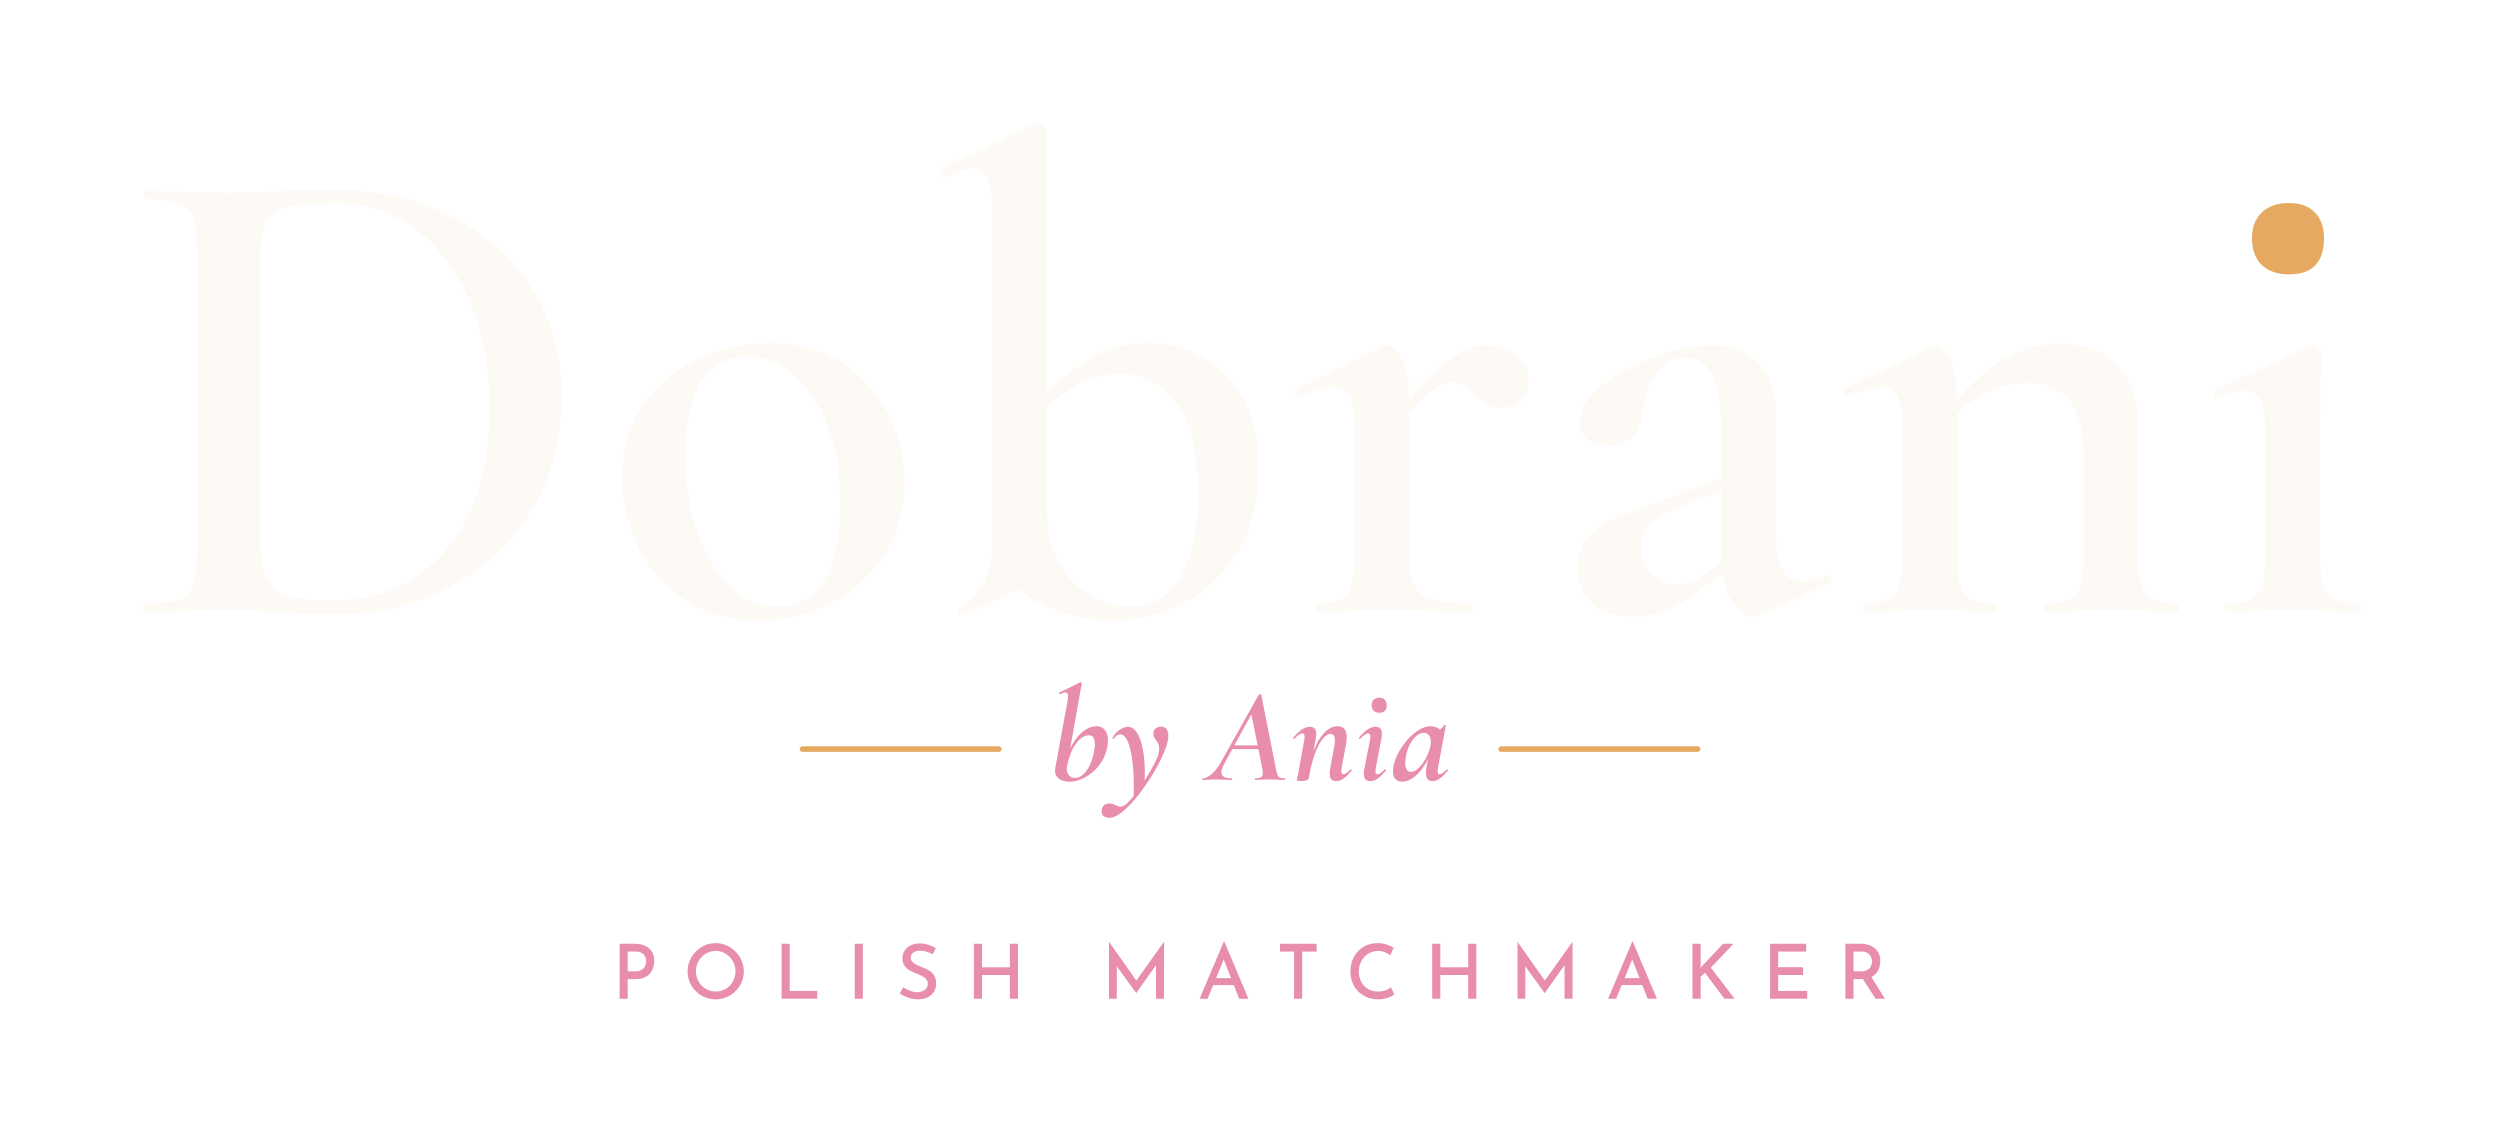
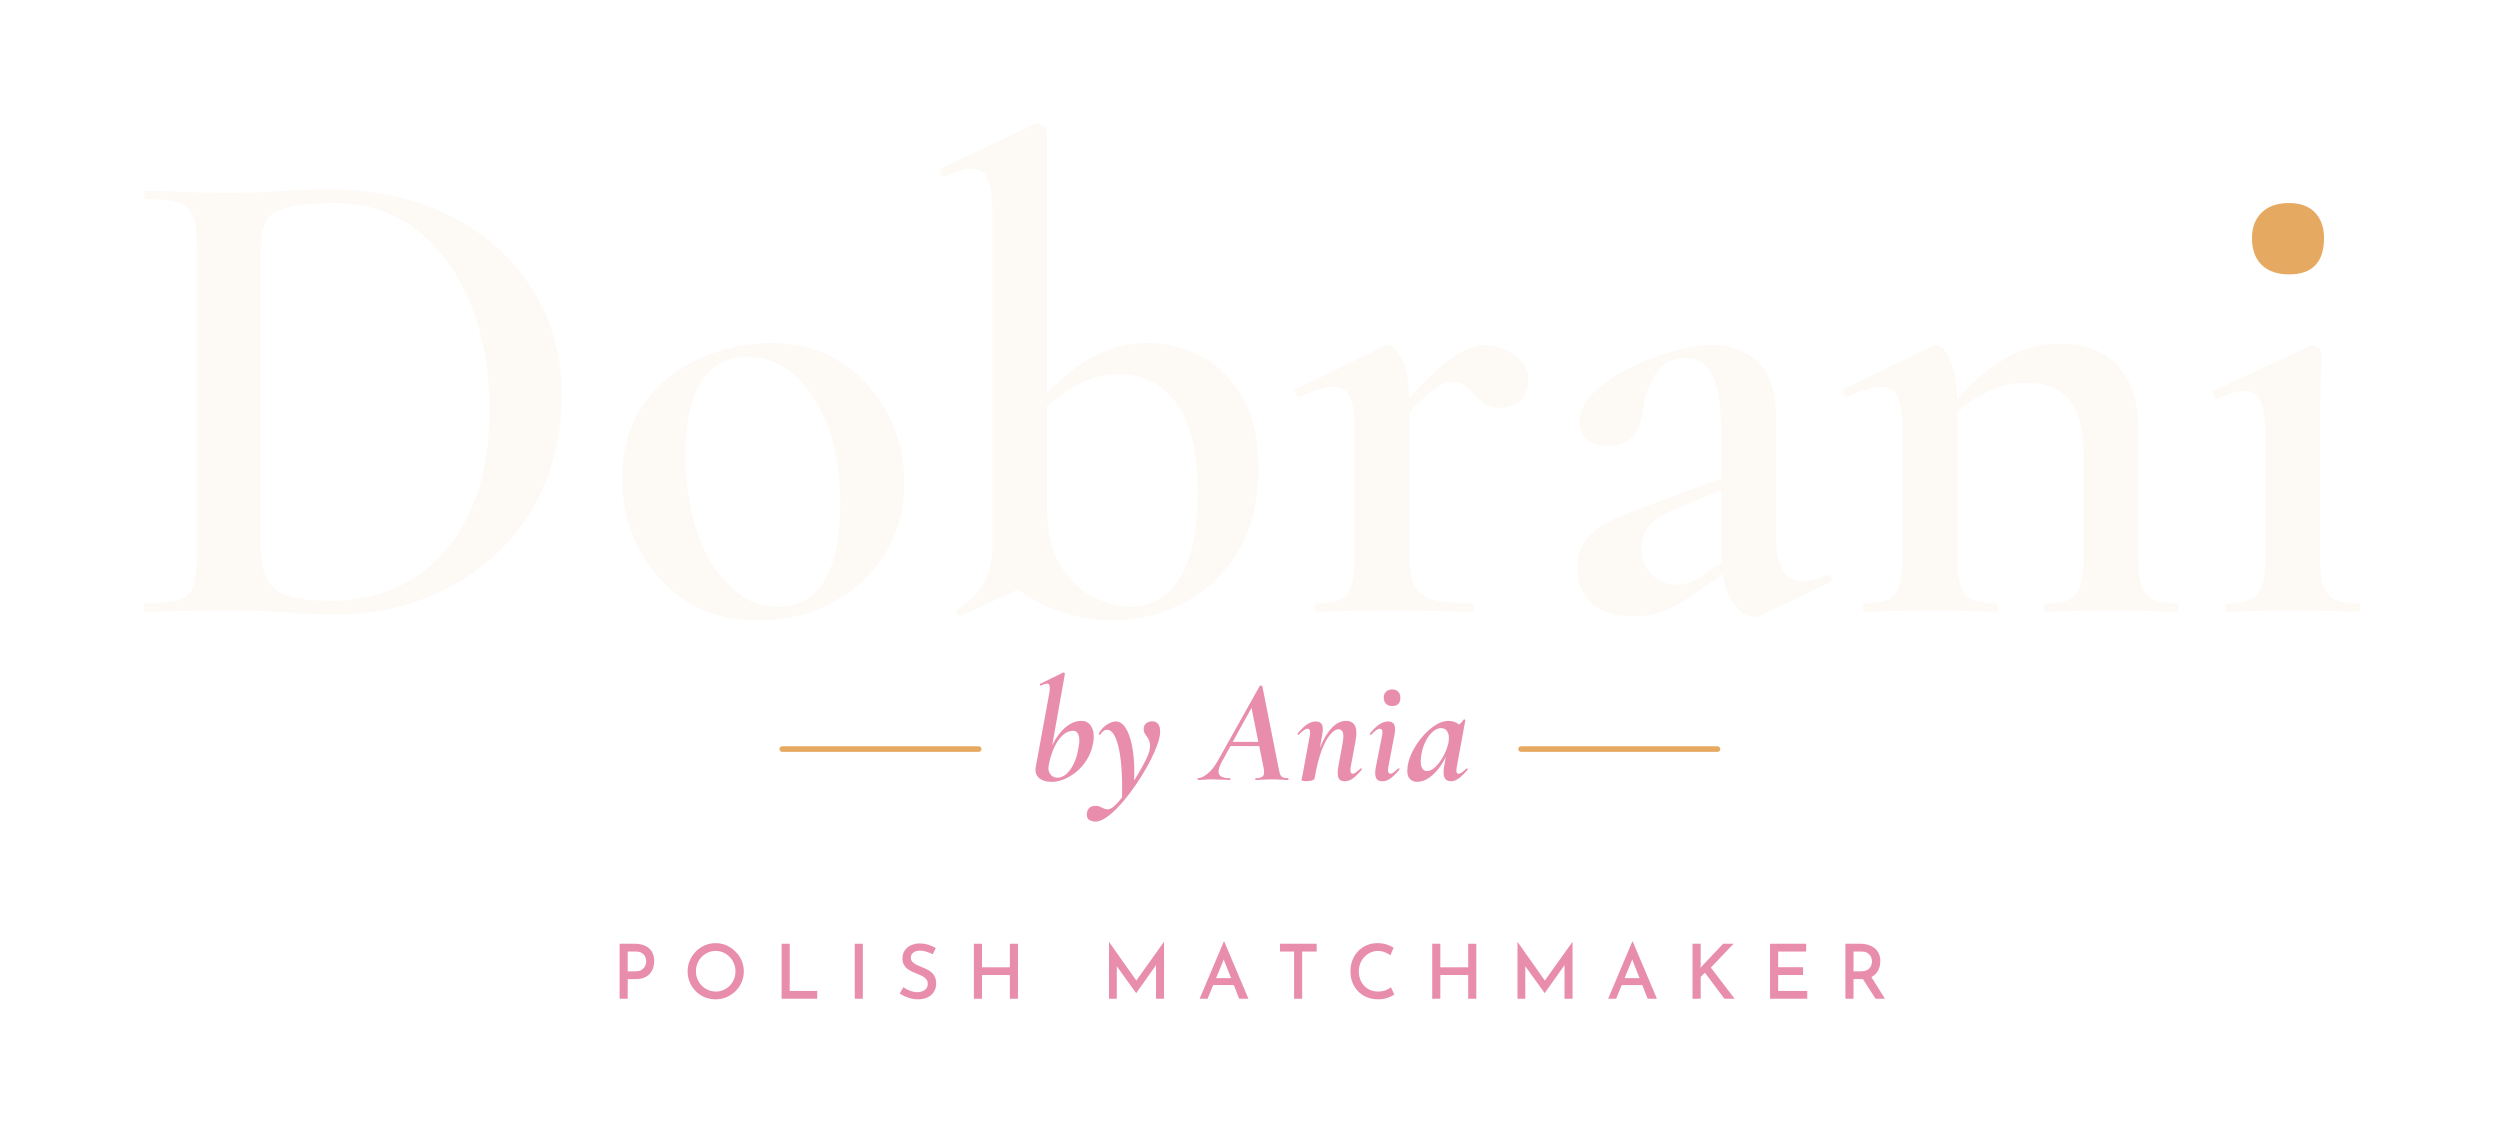
<svg xmlns="http://www.w3.org/2000/svg" viewBox="0 0 891.3 400.0" width="891" height="400" role="img" aria-label="Dobrani by Ania">
  <g transform="translate(44.00 218.00)">
    <path d="M76.32 0.96Q68.88 0.96 57.84 0.24Q46.8 -0.48 37.68 -0.48Q29.04 -0.48 21.36 -0.24Q13.68 0.0 7.68 0.0Q7.2 0.0 7.2 -1.44Q7.2 -2.88 7.68 -2.88Q15.36 -2.88 19.44 -4.08Q23.52 -5.28 24.84 -8.88Q26.16 -12.48 26.16 -19.44V-130.56Q26.16 -137.52 24.84 -141.0Q23.52 -144.48 19.68 -145.8Q15.84 -147.12 7.92 -147.12Q7.44 -147.12 7.44 -148.56Q7.44 -150.0 7.92 -150.0Q14.16 -150.0 21.6 -149.64Q29.04 -149.28 37.68 -149.28Q46.08 -149.28 56.04 -149.88Q66.0 -150.48 72.96 -150.48Q98.16 -150.48 116.88 -140.88Q135.6 -131.28 145.92 -114.72Q156.24 -98.16 156.24 -77.52Q156.24 -59.52 150.0 -45.0Q143.76 -30.48 132.6 -20.28Q121.44 -10.08 106.92 -4.56Q92.4 0.96 76.32 0.96ZM73.92 -3.84Q90.48 -3.84 103.2 -11.76Q115.92 -19.68 123.24 -34.92Q130.56 -50.16 130.56 -72.24Q130.56 -92.88 123.84 -109.56Q117.12 -126.24 104.76 -135.96Q92.4 -145.68 75.36 -145.68Q61.2 -145.68 55.08 -143.04Q48.96 -140.4 48.96 -130.08V-22.08Q48.96 -12.72 53.76 -8.28Q58.56 -3.84 73.92 -3.84Z" fill="#FDF9F5" fill-rule="evenodd" />
    <path d="M226.32 3.12Q211.44 3.12 200.64 -3.84Q189.84 -10.8 183.84 -22.44Q177.84 -34.08 177.84 -47.52Q177.84 -60.0 182.64 -69.12Q187.44 -78.24 195.24 -84.12Q203.04 -90.0 212.28 -92.88Q221.52 -95.76 230.4 -95.76Q245.52 -95.76 256.32 -88.56Q267.12 -81.36 272.76 -70.08Q278.4 -58.8 278.4 -46.08Q278.4 -31.2 271.2 -20.16Q264.0 -9.12 252.24 -3Q240.48 3.12 226.32 3.12ZM233.52 -1.68Q244.08 -1.68 249.84 -10.92Q255.6 -20.16 255.6 -38.4Q255.6 -54.96 250.92 -66.72Q246.24 -78.48 238.8 -84.72Q231.36 -90.96 222.48 -90.96Q211.92 -90.96 206.16 -82.2Q200.4 -73.44 200.4 -55.92Q200.4 -40.08 204.72 -27.84Q209.04 -15.6 216.6 -8.64Q224.16 -1.68 233.52 -1.68Z" fill="#FDF9F5" fill-rule="evenodd" />
    <path d="M352.56 3.12Q342.48 3.12 332.88 -0.48Q325.44 -3.12 318.96 -7.92L298.56 1.44Q297.6 1.68 297.12 0.48Q296.88 -0.24 297.12 -0.48Q297.12 -0.72 297.36 -0.72Q303.36 -4.56 306.6 -9.84Q309.84 -15.12 309.84 -24.72V-142.08Q309.84 -150.24 308.28 -154.08Q306.72 -157.92 302.64 -157.92Q299.04 -157.92 293.04 -155.04Q292.08 -154.8 291.48 -156.24Q290.88 -157.68 291.36 -157.92L324.72 -173.76Q325.44 -174.0 325.92 -174.0Q326.88 -174.0 328.08 -173.04Q329.28 -172.08 329.28 -171.36V-78.0Q331.92 -80.64 335.04 -83.28Q340.8 -88.56 348.36 -92.16Q355.92 -95.76 365.28 -95.76Q375.84 -95.76 384.72 -90.84Q393.6 -85.92 399.12 -76.08Q404.64 -66.24 404.64 -51.12Q404.64 -33.12 397.08 -21.0Q389.52 -8.88 377.52 -2.88Q365.52 3.12 352.56 3.12ZM329.28 -36.72Q329.28 -23.76 334.32 -15.96Q339.36 -8.16 346.32 -4.92Q353.28 -1.68 358.8 -1.68Q370.56 -1.68 376.8 -12.24Q383.04 -22.8 383.04 -42.24Q383.04 -64.08 375.36 -74.4Q367.68 -84.72 355.2 -84.72Q346.8 -84.72 339.6 -80.64Q334.08 -77.28 329.28 -73.44Z" fill="#FDF9F5" fill-rule="evenodd" />
    <path d="M425.52 0.0Q424.8 0.0 424.8 -1.44Q424.8 -2.88 425.52 -2.88Q433.68 -2.88 436.32 -6.24Q438.96 -9.6 438.96 -19.44V-65.28Q438.96 -72.96 437.28 -76.56Q435.6 -80.16 431.28 -80.16Q429.12 -80.16 426.0 -79.2Q422.88 -78.24 419.28 -76.56Q418.32 -76.32 417.84 -77.76Q417.36 -78.72 417.6 -78.96Q417.6 -79.2 417.84 -79.2L449.28 -94.56Q450.48 -95.04 450.96 -95.04Q453.36 -95.04 456.0 -89.52Q458.16 -84.72 458.4 -76.08Q462.96 -81.12 466.8 -84.72Q473.04 -90.48 477.36 -92.76Q481.68 -95.04 485.52 -95.04Q490.56 -95.04 495.72 -91.56Q500.88 -88.08 500.88 -82.8Q500.88 -78.48 498.24 -75.6Q495.6 -72.72 490.8 -72.72Q486.48 -72.72 484.08 -75.12L479.52 -79.68Q477.36 -81.84 473.52 -81.84Q471.6 -81.84 469.44 -80.76Q467.28 -79.68 463.44 -76.08Q461.28 -74.16 458.4 -71.04V-19.44Q458.4 -12.96 460.32 -9.24Q462.24 -5.52 467.04 -4.2Q471.84 -2.88 480.48 -2.88Q481.44 -2.88 481.44 -1.44Q481.44 0.0 480.48 0.0Q474.24 0.0 466.2 -0.24Q458.16 -0.48 448.8 -0.48Q442.32 -0.48 436.2 -0.24Q430.08 0.0 425.52 0.0Z" fill="#FDF9F5" fill-rule="evenodd" />
    <path d="M583.44 1.44Q582.48 1.92 581.28 1.92Q577.44 1.92 573.6 -3.6Q570.96 -7.44 570.24 -13.44L559.2 -5.76Q553.68 -1.92 549.0 -0.12Q544.32 1.68 538.32 1.68Q528.24 1.68 523.32 -3.12Q518.4 -7.92 518.4 -15.36Q518.4 -22.08 522.0 -26.28Q525.6 -30.48 532.08 -33.24Q538.56 -36.0 546.48 -38.88L569.76 -47.52V-61.92Q569.76 -77.04 566.76 -83.76Q563.76 -90.48 557.28 -90.48Q551.28 -90.48 548.04 -87.0Q544.8 -83.52 543.36 -79.08Q541.92 -74.64 541.68 -71.52Q540.96 -65.52 537.96 -62.4Q534.96 -59.28 529.44 -59.28Q523.92 -59.28 521.52 -61.8Q519.12 -64.32 519.12 -67.68Q519.12 -72.96 524.04 -77.88Q528.96 -82.8 536.52 -86.64Q544.08 -90.48 552.24 -92.76Q560.4 -95.04 566.64 -95.04Q576.48 -95.04 582.84 -88.8Q589.2 -82.56 589.2 -69.12V-25.92Q589.2 -18.48 591.6 -14.64Q594.0 -10.8 598.56 -10.8Q602.4 -10.8 607.2 -12.96Q607.68 -13.2 608.16 -12.96Q608.64 -12.72 608.88 -12.24Q609.36 -10.8 608.16 -10.32ZM569.76 -17.28Q569.76 -18.48 569.76 -19.68V-43.44L555.36 -37.44Q552.48 -36.48 549.12 -34.68Q545.76 -32.88 543.48 -30Q541.2 -27.12 541.2 -22.32Q541.2 -16.56 545.04 -13.08Q548.88 -9.6 553.68 -9.6Q555.84 -9.6 558.0 -10.2Q560.16 -10.8 563.04 -12.72Z" fill="#FDF9F5" fill-rule="evenodd" />
    <path d="M685.44 0.0Q684.72 0.0 684.72 -1.44Q684.72 -2.88 685.44 -2.88Q693.6 -2.88 696.24 -6.24Q698.88 -9.6 698.88 -19.44V-55.44Q698.88 -68.88 693.96 -75.24Q689.04 -81.6 678.48 -81.6Q670.8 -81.6 662.88 -77.52Q657.6 -74.88 653.76 -70.8V-19.44Q653.76 -9.6 656.52 -6.24Q659.28 -2.88 667.44 -2.88Q668.16 -2.88 668.16 -1.44Q668.16 0.0 667.44 0.0Q662.88 0.0 656.88 -0.24Q650.88 -0.48 644.16 -0.48Q637.68 -0.48 631.56 -0.24Q625.44 0.0 620.88 0.0Q620.16 0.0 620.16 -1.44Q620.16 -2.88 620.88 -2.88Q629.04 -2.88 631.68 -6.24Q634.32 -9.6 634.32 -19.44V-65.28Q634.32 -72.96 632.64 -76.56Q630.96 -80.16 626.64 -80.16Q624.48 -80.16 621.36 -79.2Q618.24 -78.24 614.64 -76.56Q613.68 -76.32 613.2 -77.76Q612.72 -78.72 612.96 -78.96Q612.96 -79.2 613.2 -79.2L644.64 -94.56Q645.84 -95.04 646.32 -95.04Q648.72 -95.04 651.36 -89.52Q653.52 -84.48 653.76 -75.6Q660.72 -83.52 668.16 -88.56Q678.48 -95.52 690.48 -95.52Q703.92 -95.52 711.12 -87.48Q718.32 -79.44 718.32 -65.76V-19.44Q718.32 -9.6 721.08 -6.24Q723.84 -2.88 732.0 -2.88Q732.72 -2.88 732.72 -1.44Q732.72 0.0 732.0 0.0Q727.44 0.0 721.44 -0.24Q715.44 -0.48 708.72 -0.48Q702.24 -0.48 696.12 -0.24Q690.0 0.0 685.44 0.0Z" fill="#FDF9F5" fill-rule="evenodd" />
    <path d="M772.08 -120.24Q765.84 -120.24 762.36 -123.6Q758.88 -126.96 758.88 -133.2Q758.88 -138.96 762.36 -142.32Q765.84 -145.68 772.08 -145.68Q778.08 -145.68 781.32 -142.32Q784.56 -138.96 784.56 -133.2Q784.56 -120.24 772.08 -120.24Z" fill="#E6A961" fill-rule="evenodd" />
    <path d="M750 0.0Q749.28 0.0 749.28 -1.44Q749.28 -2.88 750 -2.88Q758.16 -2.88 760.92 -6.24Q763.68 -9.6 763.68 -19.44V-63.12Q763.68 -71.28 762.0 -75.0Q760.32 -78.72 756.24 -78.72Q754.32 -78.72 751.92 -78.0Q749.52 -77.28 746.64 -75.84Q745.68 -75.6 745.2 -77.04Q744.72 -78.24 744.96 -78.48Q744.96 -78.72 745.2 -78.72L779.76 -94.8Q780.24 -95.04 780.48 -95.04Q781.44 -95.04 782.52 -93.96Q783.6 -92.88 783.6 -92.16Q783.6 -89.52 783.36 -82.56Q783.12 -75.6 783.12 -63.36V-19.44Q783.12 -9.6 785.88 -6.24Q788.64 -2.88 796.8 -2.88Q797.52 -2.88 797.52 -1.44Q797.52 0.0 796.8 0.0Q792 0.0 786 -0.24Q780 -0.48 773.28 -0.48Q766.8 -0.48 760.68 -0.24Q754.56 0.0 750 0.0Z" fill="#FDF9F5" fill-rule="evenodd" />
  </g>
-   <g transform="translate(374.10 278.00)">
-     <path d="M7.392 0.624Q4.56 0.624 3.144 -0.672Q1.728 -1.968 2.112 -4.176L6.528 -28.272Q6.912 -30.576 6.312 -31.056Q5.712 -31.536 3.744 -30.576Q3.552 -30.528 3.456 -30.816Q3.408 -31.008 3.456 -31.104Q3.504 -31.152 3.552 -31.152L10.992 -34.8Q11.232 -34.896 11.424 -34.704Q11.616 -34.512 11.568 -34.416L7.44 -11.184Q8.496 -13.392 9.888 -15.12Q11.376 -16.992 13.176 -18.072Q14.976 -19.152 16.896 -19.152Q19.152 -19.152 20.208 -17.16Q21.264 -15.168 20.736 -12.048Q20.16 -8.928 18.672 -6.552Q17.184 -4.176 15.216 -2.592Q13.248 -1.008 11.184 -0.192Q9.12 0.624 7.392 0.624ZM6.288 -4.608Q6.0 -2.928 6.864 -1.824Q7.728 -0.72 9.168 -0.72Q10.608 -0.72 11.976 -1.872Q13.344 -3.024 14.424 -5.232Q15.504 -7.44 15.984 -10.56Q16.32 -12.048 16.224 -13.272Q16.128 -14.496 15.648 -15.216Q15.168 -15.936 14.16 -15.936Q12.432 -15.936 10.848 -14.496Q9.264 -13.056 8.088 -10.512Q6.912 -7.968 6.288 -4.608Z" fill="#E88DAB" fill-rule="evenodd" />
-     <path d="M21.504 13.488Q20.256 13.488 19.368 12.888Q18.48 12.288 18.72 10.608Q19.104 8.4 21.504 8.4Q22.512 8.4 23.328 8.856Q24.144 9.312 25.008 9.504Q25.872 9.696 26.976 8.928Q28.032 8.208 29.472 6.432Q29.808 6.048 30.096 5.664Q30.288 -4.752 28.992 -10.416Q27.648 -16.272 25.248 -16.272Q24.624 -16.272 24.048 -15.84Q23.472 -15.408 23.088 -14.784Q22.992 -14.592 22.728 -14.664Q22.464 -14.736 22.512 -14.928Q23.376 -16.752 25.056 -17.856Q26.736 -18.96 28.08 -18.96Q29.664 -18.96 30.864 -17.4Q32.064 -15.84 32.832 -13.104Q33.6 -10.368 33.888 -6.816Q34.176 -3.504 33.984 0.192Q34.704 -0.912 35.376 -2.064Q36.72 -4.368 37.68 -6.264Q38.64 -8.16 38.88 -9.168Q39.312 -10.896 39.096 -11.928Q38.88 -12.96 38.424 -13.632Q37.968 -14.304 37.536 -14.928Q37.104 -15.552 37.104 -16.56Q37.104 -17.664 37.872 -18.336Q38.64 -19.008 39.888 -19.008Q41.088 -19.008 41.76 -18.168Q42.432 -17.328 42.432 -15.648Q42.432 -14.112 41.64 -11.784Q40.848 -9.456 39.48 -6.72Q38.112 -3.984 36.336 -1.152Q34.56 1.68 32.592 4.296Q30.624 6.912 28.608 9.0Q26.592 11.088 24.768 12.288Q22.944 13.488 21.504 13.488Z" fill="#E88DAB" fill-rule="evenodd" />
-     <path d="M54.72 0.0Q54.528 0.0 54.528 -0.288Q54.528 -0.576 54.72 -0.576Q55.968 -0.576 57.792 -2.016Q59.616 -3.456 61.296 -6.528L74.688 -30.432Q74.784 -30.624 75.144 -30.576Q75.504 -30.528 75.552 -30.384L80.784 -4.032Q81.024 -2.736 81.264 -1.968Q81.504 -1.2 82.08 -0.888Q82.656 -0.576 83.856 -0.576Q84.048 -0.576 84.048 -0.288Q84.048 0.0 83.856 0.0Q82.608 0.0 81.336 -0.096Q80.064 -0.192 78.528 -0.192Q77.04 -0.192 75.864 -0.096Q74.688 0.0 73.44 0.0Q73.248 0.0 73.248 -0.288Q73.248 -0.576 73.44 -0.576Q75.264 -0.576 75.816 -1.296Q76.368 -2.016 75.936 -4.032L74.544 -10.992H65.232L62.592 -6.192Q61.488 -4.224 61.368 -2.976Q61.248 -1.728 62.16 -1.152Q63.072 -0.576 65.04 -0.576Q65.232 -0.576 65.232 -0.288Q65.232 0.0 64.992 0.0Q63.888 0.0 62.28 -0.096Q60.672 -0.192 59.136 -0.192Q57.744 -0.192 56.856 -0.096Q55.968 0.0 54.72 0.0ZM74.256 -12.336 72.048 -23.376 65.952 -12.336Z" fill="#E88DAB" fill-rule="evenodd" />
-     <path d="M102.24 0.432Q100.656 0.432 100.2 -0.768Q99.744 -1.968 100.176 -4.272L101.568 -11.904Q102.24 -15.408 101.088 -16.176Q100.752 -16.416 100.272 -16.416Q98.928 -16.416 97.44 -14.592Q95.952 -12.768 94.656 -9.264Q93.504 -6.048 92.688 -1.584L92.496 -0.576Q92.256 0.384 89.808 0.384Q88.896 0.384 88.56 0.264Q88.224 0.144 88.224 0.0Q88.224 -0.192 88.488 -1.248Q88.752 -2.304 88.944 -3.552L90.912 -14.256Q91.248 -16.08 90.624 -16.464Q90.432 -16.608 90.192 -16.608Q89.712 -16.608 89.016 -16.128Q88.32 -15.648 87.408 -14.688Q87.36 -14.592 87.264 -14.592Q87.168 -14.592 87.072 -14.736Q86.88 -14.928 87.024 -15.12Q88.752 -17.184 90.144 -18.072Q91.536 -18.96 92.88 -18.96Q94.416 -18.96 94.896 -17.88Q95.376 -16.8 94.992 -14.832L94.224 -10.416Q94.224 -10.464 94.272 -10.512Q95.904 -14.64 98.088 -16.896Q100.272 -19.152 102.72 -19.152Q104.736 -19.152 105.552 -17.616Q106.368 -16.08 105.792 -12.816L104.208 -4.272Q103.968 -2.928 104.184 -2.472Q104.4 -2.016 104.832 -2.016Q105.36 -2.016 105.984 -2.496Q106.608 -2.976 107.376 -3.696Q107.424 -3.792 107.52 -3.792Q107.616 -3.792 107.712 -3.696Q107.904 -3.504 107.76 -3.312Q106.272 -1.536 104.976 -0.552Q103.68 0.432 102.24 0.432Z" fill="#E88DAB" fill-rule="evenodd" />
-     <path d="M114.432 0.432Q112.848 0.432 112.368 -0.768Q111.888 -1.968 112.368 -4.272L114.336 -14.256Q114.72 -16.032 114.096 -16.464Q113.904 -16.608 113.616 -16.608Q113.136 -16.608 112.44 -16.128Q111.744 -15.648 110.88 -14.688Q110.784 -14.592 110.688 -14.592Q110.592 -14.592 110.496 -14.736Q110.304 -14.928 110.448 -15.12Q112.176 -17.184 113.568 -18.072Q114.96 -18.96 116.304 -18.96Q117.84 -18.96 118.32 -17.88Q118.8 -16.8 118.416 -14.832L116.4 -4.272Q116.16 -2.928 116.4 -2.472Q116.64 -2.016 117.024 -2.016Q117.552 -2.016 118.176 -2.496Q118.8 -2.976 119.568 -3.696Q119.76 -3.888 119.952 -3.696Q120.144 -3.504 119.952 -3.312Q118.464 -1.536 117.168 -0.552Q115.872 0.432 114.432 0.432ZM117.648 -23.952Q116.4 -23.952 115.656 -24.672Q114.912 -25.392 114.912 -26.736Q114.912 -27.888 115.656 -28.608Q116.4 -29.328 117.648 -29.328Q118.896 -29.328 119.592 -28.608Q120.288 -27.888 120.288 -26.736Q120.288 -23.952 117.648 -23.952Z" fill="#E88DAB" fill-rule="evenodd" />
-     <path d="M125.76 0.624Q124.128 0.624 123.192 -0.552Q122.256 -1.728 122.64 -4.368Q122.976 -6.816 124.296 -9.384Q125.616 -11.952 127.56 -14.184Q129.504 -16.416 131.688 -17.784Q133.872 -19.152 135.888 -19.152Q136.848 -19.152 137.856 -18.816Q138.672 -18.48 139.296 -17.952Q140.16 -18.576 140.784 -19.536Q140.88 -19.68 141.168 -19.584Q141.36 -19.488 141.36 -19.44Q141.36 -19.392 141.36 -19.392L138.576 -4.272Q138.24 -2.448 138.768 -2.112Q138.912 -2.016 139.104 -2.016Q139.584 -2.016 140.256 -2.472Q140.928 -2.928 141.696 -3.696Q141.84 -3.84 142.032 -3.648Q142.224 -3.456 142.08 -3.312Q140.592 -1.536 139.272 -0.552Q137.952 0.432 136.704 0.432Q135.168 0.432 134.616 -0.696Q134.064 -1.824 134.448 -4.272L135.024 -7.488Q134.4 -6.192 133.68 -5.088Q131.856 -2.304 129.792 -0.84Q127.728 0.624 125.76 0.624ZM128.832 -2.88Q129.984 -2.88 131.136 -3.792Q132.288 -4.704 133.272 -6.144Q134.256 -7.584 134.952 -9.192Q135.648 -10.8 135.888 -12.144Q136.272 -14.304 135.6 -15.552Q134.928 -16.8 133.488 -16.8Q132.144 -16.8 130.848 -15.696Q129.552 -14.592 128.544 -12.672Q127.536 -10.752 127.104 -8.256Q126.624 -5.232 127.2 -4.056Q127.776 -2.88 128.832 -2.88Z" fill="#E88DAB" fill-rule="evenodd" />
+   <g transform="translate(366.94 278.00)">
+     <path d="M8.131 0.686Q5.016 0.686 3.458 -0.739Q1.901 -2.165 2.323 -4.594L7.181 -31.099Q7.603 -33.634 6.943 -34.162Q6.283 -34.69 4.118 -33.634Q3.907 -33.581 3.802 -33.898Q3.749 -34.109 3.802 -34.214Q3.854 -34.267 3.907 -34.267L12.091 -38.28Q12.355 -38.386 12.566 -38.174Q12.778 -37.963 12.725 -37.858L8.184 -12.302Q9.346 -14.731 10.877 -16.632Q12.514 -18.691 14.494 -19.879Q16.474 -21.067 18.586 -21.067Q21.067 -21.067 22.229 -18.876Q23.39 -16.685 22.81 -13.253Q22.176 -9.821 20.539 -7.207Q18.902 -4.594 16.738 -2.851Q14.573 -1.109 12.302 -0.211Q10.032 0.686 8.131 0.686ZM6.917 -5.069Q6.6 -3.221 7.55 -2.006Q8.501 -0.792 10.085 -0.792Q11.669 -0.792 13.174 -2.059Q14.678 -3.326 15.866 -5.755Q17.054 -8.184 17.582 -11.616Q17.952 -13.253 17.846 -14.599Q17.741 -15.946 17.213 -16.738Q16.685 -17.53 15.576 -17.53Q13.675 -17.53 11.933 -15.946Q10.19 -14.362 8.897 -11.563Q7.603 -8.765 6.917 -5.069Z" fill="#E88DAB" fill-rule="evenodd" />
+     <path d="M23.654 14.837Q22.282 14.837 21.305 14.177Q20.328 13.517 20.592 11.669Q21.014 9.24 23.654 9.24Q24.763 9.24 25.661 9.742Q26.558 10.243 27.509 10.454Q28.459 10.666 29.674 9.821Q30.835 9.029 32.419 7.075Q32.789 6.653 33.106 6.23Q33.317 -5.227 31.891 -11.458Q30.413 -17.899 27.773 -17.899Q27.086 -17.899 26.453 -17.424Q25.819 -16.949 25.397 -16.262Q25.291 -16.051 25.001 -16.13Q24.71 -16.21 24.763 -16.421Q25.714 -18.427 27.562 -19.642Q29.41 -20.856 30.888 -20.856Q32.63 -20.856 33.95 -19.14Q35.27 -17.424 36.115 -14.414Q36.96 -11.405 37.277 -7.498Q37.594 -3.854 37.382 0.211Q38.174 -1.003 38.914 -2.27Q40.392 -4.805 41.448 -6.89Q42.504 -8.976 42.768 -10.085Q43.243 -11.986 43.006 -13.121Q42.768 -14.256 42.266 -14.995Q41.765 -15.734 41.29 -16.421Q40.814 -17.107 40.814 -18.216Q40.814 -19.43 41.659 -20.17Q42.504 -20.909 43.877 -20.909Q45.197 -20.909 45.936 -19.985Q46.675 -19.061 46.675 -17.213Q46.675 -15.523 45.804 -12.962Q44.933 -10.402 43.428 -7.392Q41.923 -4.382 39.97 -1.267Q38.016 1.848 35.851 4.726Q33.686 7.603 31.469 9.9Q29.251 12.197 27.245 13.517Q25.238 14.837 23.654 14.837Z" fill="#E88DAB" fill-rule="evenodd" />
+     <path d="M60.192 0.0Q59.981 0.0 59.981 -0.317Q59.981 -0.634 60.192 -0.634Q61.565 -0.634 63.571 -2.218Q65.578 -3.802 67.426 -7.181L82.157 -33.475Q82.262 -33.686 82.658 -33.634Q83.054 -33.581 83.107 -33.422L88.862 -4.435Q89.126 -3.01 89.39 -2.165Q89.654 -1.32 90.288 -0.977Q90.922 -0.634 92.242 -0.634Q92.453 -0.634 92.453 -0.317Q92.453 0.0 92.242 0.0Q90.869 0.0 89.47 -0.106Q88.07 -0.211 86.381 -0.211Q84.744 -0.211 83.45 -0.106Q82.157 0.0 80.784 0.0Q80.573 0.0 80.573 -0.317Q80.573 -0.634 80.784 -0.634Q82.79 -0.634 83.398 -1.426Q84.005 -2.218 83.53 -4.435L81.998 -12.091H71.755L68.851 -6.811Q67.637 -4.646 67.505 -3.274Q67.373 -1.901 68.376 -1.267Q69.379 -0.634 71.544 -0.634Q71.755 -0.634 71.755 -0.317Q71.755 0.0 71.491 0.0Q70.277 0.0 68.508 -0.106Q66.739 -0.211 65.05 -0.211Q63.518 -0.211 62.542 -0.106Q61.565 0.0 60.192 0.0ZM81.682 -13.57 79.253 -25.714 72.547 -13.57Z" fill="#E88DAB" fill-rule="evenodd" />
+     <path d="M112.464 0.475Q110.722 0.475 110.22 -0.845Q109.718 -2.165 110.194 -4.699L111.725 -13.094Q112.464 -16.949 111.197 -17.794Q110.827 -18.058 110.299 -18.058Q108.821 -18.058 107.184 -16.051Q105.547 -14.045 104.122 -10.19Q102.854 -6.653 101.957 -1.742L101.746 -0.634Q101.482 0.422 98.789 0.422Q97.786 0.422 97.416 0.29Q97.046 0.158 97.046 0.0Q97.046 -0.211 97.337 -1.373Q97.627 -2.534 97.838 -3.907L100.003 -15.682Q100.373 -17.688 99.686 -18.11Q99.475 -18.269 99.211 -18.269Q98.683 -18.269 97.918 -17.741Q97.152 -17.213 96.149 -16.157Q96.096 -16.051 95.99 -16.051Q95.885 -16.051 95.779 -16.21Q95.568 -16.421 95.726 -16.632Q97.627 -18.902 99.158 -19.879Q100.69 -20.856 102.168 -20.856Q103.858 -20.856 104.386 -19.668Q104.914 -18.48 104.491 -16.315L103.646 -11.458Q103.646 -11.51 103.699 -11.563Q105.494 -16.104 107.897 -18.586Q110.299 -21.067 112.992 -21.067Q115.21 -21.067 116.107 -19.378Q117.005 -17.688 116.371 -14.098L114.629 -4.699Q114.365 -3.221 114.602 -2.719Q114.84 -2.218 115.315 -2.218Q115.896 -2.218 116.582 -2.746Q117.269 -3.274 118.114 -4.066Q118.166 -4.171 118.272 -4.171Q118.378 -4.171 118.483 -4.066Q118.694 -3.854 118.536 -3.643Q116.899 -1.69 115.474 -0.607Q114.048 0.475 112.464 0.475Z" fill="#E88DAB" fill-rule="evenodd" />
+     <path d="M125.875 0.475Q124.133 0.475 123.605 -0.845Q123.077 -2.165 123.605 -4.699L125.77 -15.682Q126.192 -17.635 125.506 -18.11Q125.294 -18.269 124.978 -18.269Q124.45 -18.269 123.684 -17.741Q122.918 -17.213 121.968 -16.157Q121.862 -16.051 121.757 -16.051Q121.651 -16.051 121.546 -16.21Q121.334 -16.421 121.493 -16.632Q123.394 -18.902 124.925 -19.879Q126.456 -20.856 127.934 -20.856Q129.624 -20.856 130.152 -19.668Q130.68 -18.48 130.258 -16.315L128.04 -4.699Q127.776 -3.221 128.04 -2.719Q128.304 -2.218 128.726 -2.218Q129.307 -2.218 129.994 -2.746Q130.68 -3.274 131.525 -4.066Q131.736 -4.277 131.947 -4.066Q132.158 -3.854 131.947 -3.643Q130.31 -1.69 128.885 -0.607Q127.459 0.475 125.875 0.475ZM129.413 -26.347Q128.04 -26.347 127.222 -27.139Q126.403 -27.931 126.403 -29.41Q126.403 -30.677 127.222 -31.469Q128.04 -32.261 129.413 -32.261Q130.786 -32.261 131.551 -31.469Q132.317 -30.677 132.317 -29.41Q132.317 -26.347 129.413 -26.347Z" fill="#E88DAB" fill-rule="evenodd" />
+     <path d="M138.336 0.686Q136.541 0.686 135.511 -0.607Q134.482 -1.901 134.904 -4.805Q135.274 -7.498 136.726 -10.322Q138.178 -13.147 140.316 -15.602Q142.454 -18.058 144.857 -19.562Q147.259 -21.067 149.477 -21.067Q150.533 -21.067 151.642 -20.698Q152.539 -20.328 153.226 -19.747Q154.176 -20.434 154.862 -21.49Q154.968 -21.648 155.285 -21.542Q155.496 -21.437 155.496 -21.384Q155.496 -21.331 155.496 -21.331L152.434 -4.699Q152.064 -2.693 152.645 -2.323Q152.803 -2.218 153.014 -2.218Q153.542 -2.218 154.282 -2.719Q155.021 -3.221 155.866 -4.066Q156.024 -4.224 156.235 -4.013Q156.446 -3.802 156.288 -3.643Q154.651 -1.69 153.199 -0.607Q151.747 0.475 150.374 0.475Q148.685 0.475 148.078 -0.766Q147.47 -2.006 147.893 -4.699L148.526 -8.237Q147.84 -6.811 147.048 -5.597Q145.042 -2.534 142.771 -0.924Q140.501 0.686 138.336 0.686ZM141.715 -3.168Q142.982 -3.168 144.25 -4.171Q145.517 -5.174 146.599 -6.758Q147.682 -8.342 148.447 -10.111Q149.213 -11.88 149.477 -13.358Q149.899 -15.734 149.16 -17.107Q148.421 -18.48 146.837 -18.48Q145.358 -18.48 143.933 -17.266Q142.507 -16.051 141.398 -13.939Q140.29 -11.827 139.814 -9.082Q139.286 -5.755 139.92 -4.462Q140.554 -3.168 141.715 -3.168Z" fill="#E88DAB" fill-rule="evenodd" />
  </g>
-   <path d="M286.1 267.0H356.1" stroke="#E6A961" stroke-width="2" stroke-linecap="round" />
-   <path d="M535.2 267.0H605.2" stroke="#E6A961" stroke-width="2" stroke-linecap="round" />
+   <path d="M278.9 267.0H348.9" stroke="#E6A961" stroke-width="2" stroke-linecap="round" />
+   <path d="M542.3 267.0H612.3" stroke="#E6A961" stroke-width="2" stroke-linecap="round" />
  <g transform="translate(218.15 356.00)">
    <path d="M8.154 -19.602Q10.341 -19.602 11.893 -18.86Q13.446 -18.117 14.27 -16.74Q15.093 -15.363 15.093 -13.392Q15.093 -12.231 14.742 -11.097Q14.391 -9.963 13.622 -9.031Q12.852 -8.1 11.583 -7.546Q10.314 -6.993 8.505 -6.993H5.643V0.0H2.754V-19.602ZM8.505 -9.774Q9.585 -9.774 10.314 -10.139Q11.043 -10.503 11.461 -11.07Q11.88 -11.637 12.055 -12.245Q12.231 -12.852 12.231 -13.338Q12.231 -13.878 12.055 -14.486Q11.88 -15.093 11.475 -15.62Q11.07 -16.146 10.368 -16.483Q9.666 -16.821 8.613 -16.821H5.643V-9.774Z" fill="#E88DAB" fill-rule="evenodd" />
    <path d="M27.0 -9.774Q27.0 -11.799 27.77 -13.608Q28.539 -15.417 29.916 -16.821Q31.293 -18.225 33.102 -19.022Q34.911 -19.818 36.99 -19.818Q39.042 -19.818 40.851 -19.022Q42.66 -18.225 44.064 -16.821Q45.468 -15.417 46.251 -13.608Q47.034 -11.799 47.034 -9.774Q47.034 -7.695 46.251 -5.886Q45.468 -4.077 44.078 -2.7Q42.687 -1.323 40.864 -0.553Q39.042 0.216 36.99 0.216Q34.911 0.216 33.102 -0.54Q31.293 -1.296 29.916 -2.659Q28.539 -4.023 27.77 -5.845Q27.0 -7.668 27.0 -9.774ZM29.97 -9.774Q29.97 -8.262 30.523 -6.953Q31.077 -5.643 32.049 -4.657Q33.021 -3.672 34.303 -3.119Q35.586 -2.565 37.071 -2.565Q38.529 -2.565 39.798 -3.119Q41.067 -3.672 42.025 -4.657Q42.984 -5.643 43.524 -6.953Q44.064 -8.262 44.064 -9.774Q44.064 -11.286 43.51 -12.595Q42.957 -13.905 41.998 -14.904Q41.04 -15.903 39.757 -16.47Q38.475 -17.037 37.017 -17.037Q35.505 -17.037 34.236 -16.47Q32.967 -15.903 31.995 -14.904Q31.023 -13.905 30.496 -12.582Q29.97 -11.259 29.97 -9.774Z" fill="#E88DAB" fill-rule="evenodd" />
    <path d="M60.507 -19.602H63.396V-2.781H73.197V0.0H60.507Z" fill="#E88DAB" fill-rule="evenodd" />
    <path d="M86.589 -19.602H89.478V0.0H86.589Z" fill="#E88DAB" fill-rule="evenodd" />
    <path d="M114.372 -15.849Q113.346 -16.389 112.158 -16.767Q110.97 -17.145 109.863 -17.145Q108.351 -17.145 107.46 -16.456Q106.569 -15.768 106.569 -14.58Q106.569 -13.743 107.163 -13.122Q107.757 -12.501 108.702 -12.042Q109.647 -11.583 110.7 -11.178Q111.591 -10.854 112.469 -10.409Q113.346 -9.963 114.061 -9.315Q114.777 -8.667 115.196 -7.708Q115.614 -6.75 115.614 -5.373Q115.614 -3.807 114.845 -2.538Q114.075 -1.269 112.631 -0.526Q111.186 0.216 109.134 0.216Q107.892 0.216 106.718 -0.067Q105.543 -0.351 104.504 -0.824Q103.464 -1.296 102.627 -1.863L103.923 -4.104Q104.571 -3.645 105.408 -3.226Q106.245 -2.808 107.15 -2.565Q108.054 -2.322 108.864 -2.322Q109.755 -2.322 110.619 -2.633Q111.483 -2.943 112.05 -3.604Q112.617 -4.266 112.617 -5.346Q112.617 -6.264 112.118 -6.899Q111.618 -7.533 110.794 -7.992Q109.971 -8.451 109.026 -8.802Q108.108 -9.153 107.163 -9.585Q106.218 -10.017 105.408 -10.624Q104.598 -11.232 104.099 -12.136Q103.599 -13.041 103.599 -14.364Q103.599 -15.93 104.341 -17.105Q105.084 -18.279 106.407 -18.954Q107.73 -19.629 109.458 -19.71Q111.429 -19.71 112.887 -19.224Q114.345 -18.738 115.479 -18.063Z" fill="#E88DAB" fill-rule="evenodd" />
    <path d="M144.774 -19.602V0.0H141.885V-8.451H131.949V0.0H129.06V-19.602H131.949V-11.205H141.885V-19.602Z" fill="#E88DAB" fill-rule="evenodd" />
    <path d="M177.228 0.0V-20.25H177.255L186.975 -6.48L196.803 -20.25H196.857V0.0H193.995V-11.988L186.948 -2.025H186.894L180.009 -11.583V0.0Z" fill="#E88DAB" fill-rule="evenodd" />
    <path d="M209.547 0.0 218.16 -20.385H218.322L226.935 0.0H223.641L221.724 -4.86H214.38L212.382 0.0ZM220.752 -7.344 218.133 -13.986 215.406 -7.344Z" fill="#E88DAB" fill-rule="evenodd" />
    <path d="M238.194 -19.602H251.262V-16.821H246.105V0.0H243.216V-16.821H238.194Z" fill="#E88DAB" fill-rule="evenodd" />
    <path d="M278.964 -1.485Q278.532 -1.188 277.682 -0.769Q276.831 -0.351 275.684 -0.054Q274.536 0.243 273.159 0.216Q270.864 0.189 269.042 -0.594Q267.219 -1.377 265.95 -2.74Q264.681 -4.104 263.993 -5.873Q263.304 -7.641 263.304 -9.639Q263.304 -11.853 264.006 -13.703Q264.708 -15.552 266.018 -16.929Q267.327 -18.306 269.096 -19.062Q270.864 -19.818 272.97 -19.818Q274.779 -19.818 276.237 -19.332Q277.695 -18.846 278.694 -18.198L277.56 -15.498Q276.777 -16.038 275.63 -16.538Q274.482 -17.037 273.078 -17.037Q271.701 -17.037 270.473 -16.483Q269.244 -15.93 268.312 -14.944Q267.381 -13.959 266.841 -12.649Q266.301 -11.34 266.301 -9.801Q266.301 -8.235 266.787 -6.912Q267.273 -5.589 268.178 -4.617Q269.082 -3.645 270.351 -3.105Q271.62 -2.565 273.213 -2.565Q274.725 -2.565 275.873 -3.024Q277.02 -3.483 277.749 -4.077Z" fill="#E88DAB" fill-rule="evenodd" />
    <path d="M308.178 -19.602V0.0H305.289V-8.451H295.353V0.0H292.464V-19.602H295.353V-11.205H305.289V-19.602Z" fill="#E88DAB" fill-rule="evenodd" />
    <path d="M322.866 0.0V-20.25H322.893L332.613 -6.48L342.441 -20.25H342.495V0.0H339.633V-11.988L332.586 -2.025H332.532L325.647 -11.583V0.0Z" fill="#E88DAB" fill-rule="evenodd" />
    <path d="M355.185 0.0 363.798 -20.385H363.96L372.573 0.0H369.279L367.362 -4.86H360.018L358.02 0.0ZM366.39 -7.344 363.771 -13.986 361.044 -7.344Z" fill="#E88DAB" fill-rule="evenodd" />
    <path d="M388.179 -11.88 388.098 -10.908 388.503 -11.475 396.171 -19.602H399.897L391.797 -11.097L400.275 0.0H396.63L389.691 -9.288L388.179 -7.803V0.0H385.263V-19.602H388.179Z" fill="#E88DAB" fill-rule="evenodd" />
    <path d="M412.911 -19.602H425.79V-16.821H415.8V-11.232H424.683V-8.451H415.8V-2.781H426.168V0.0H412.911Z" fill="#E88DAB" fill-rule="evenodd" />
    <path d="M445.149 -19.602Q446.688 -19.602 447.998 -19.184Q449.307 -18.765 450.239 -17.982Q451.17 -17.199 451.697 -16.051Q452.223 -14.904 452.223 -13.392Q452.223 -12.231 451.872 -11.097Q451.521 -9.963 450.738 -9.045Q450.063 -8.262 449.037 -7.722L453.87 0.0H450.522L446.013 -7.02Q445.77 -7.02 445.527 -7.02H442.665V0.0H439.776V-19.602ZM445.473 -9.774Q446.58 -9.774 447.323 -10.125Q448.065 -10.476 448.484 -11.002Q448.902 -11.529 449.078 -12.136Q449.253 -12.744 449.253 -13.311Q449.253 -13.851 449.078 -14.445Q448.902 -15.039 448.484 -15.579Q448.065 -16.119 447.363 -16.47Q446.661 -16.821 445.635 -16.821H442.665V-9.774Z" fill="#E88DAB" fill-rule="evenodd" />
  </g>
</svg>
